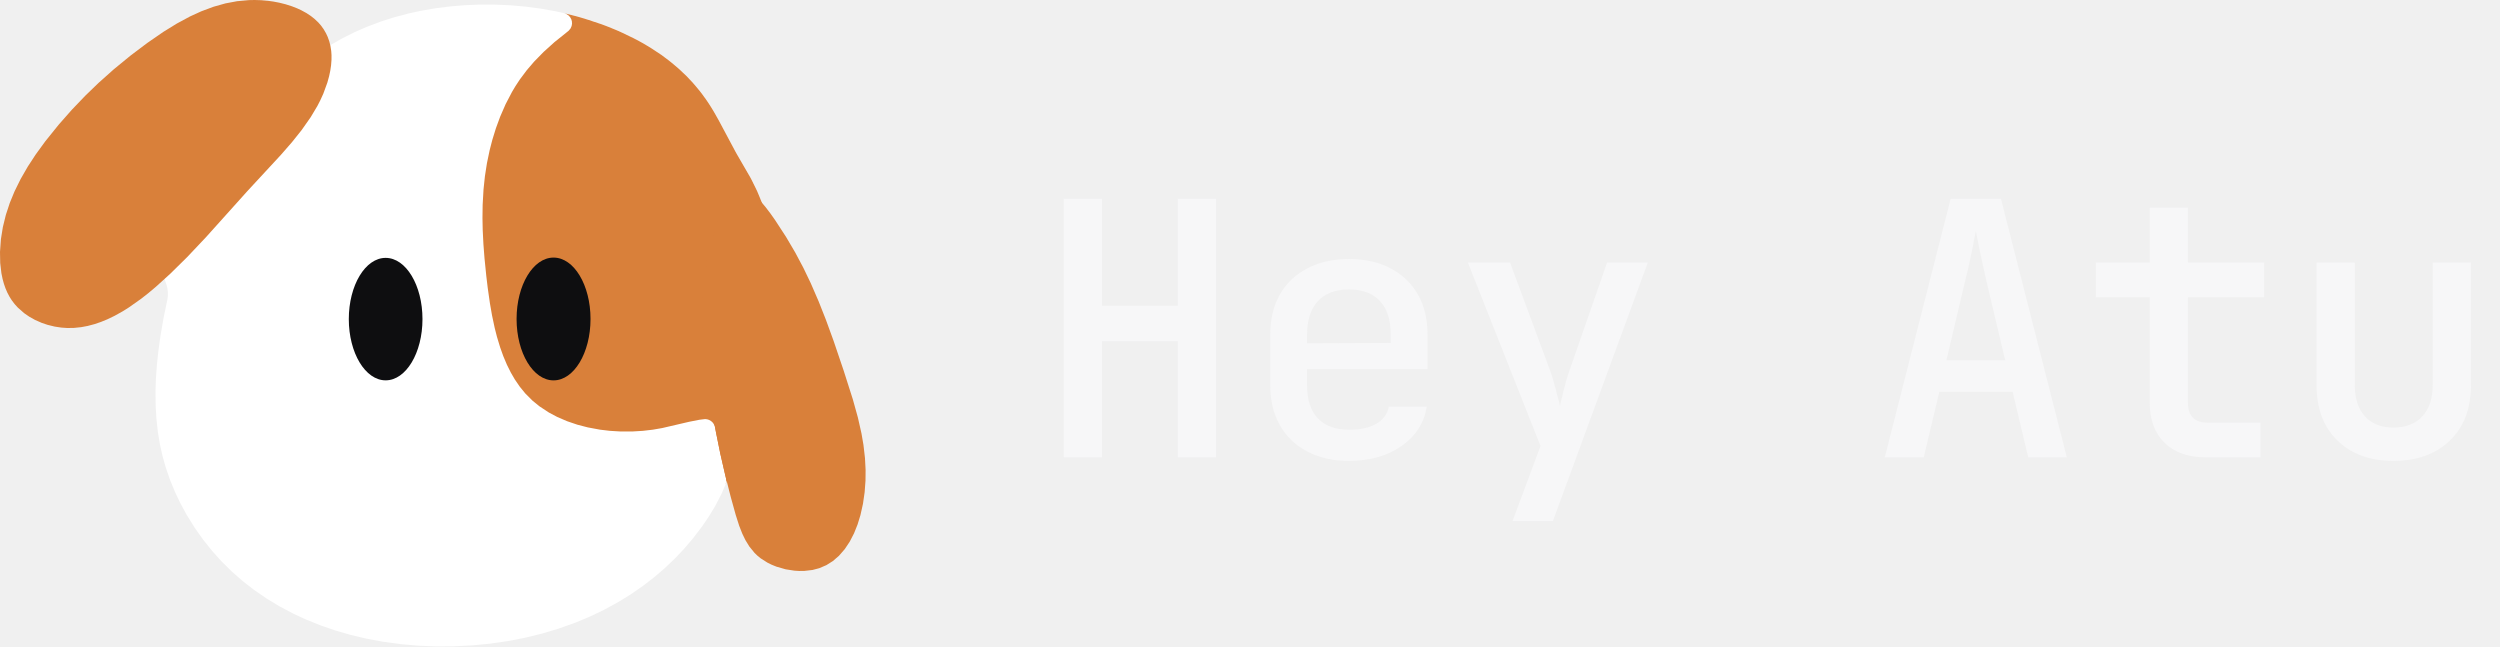
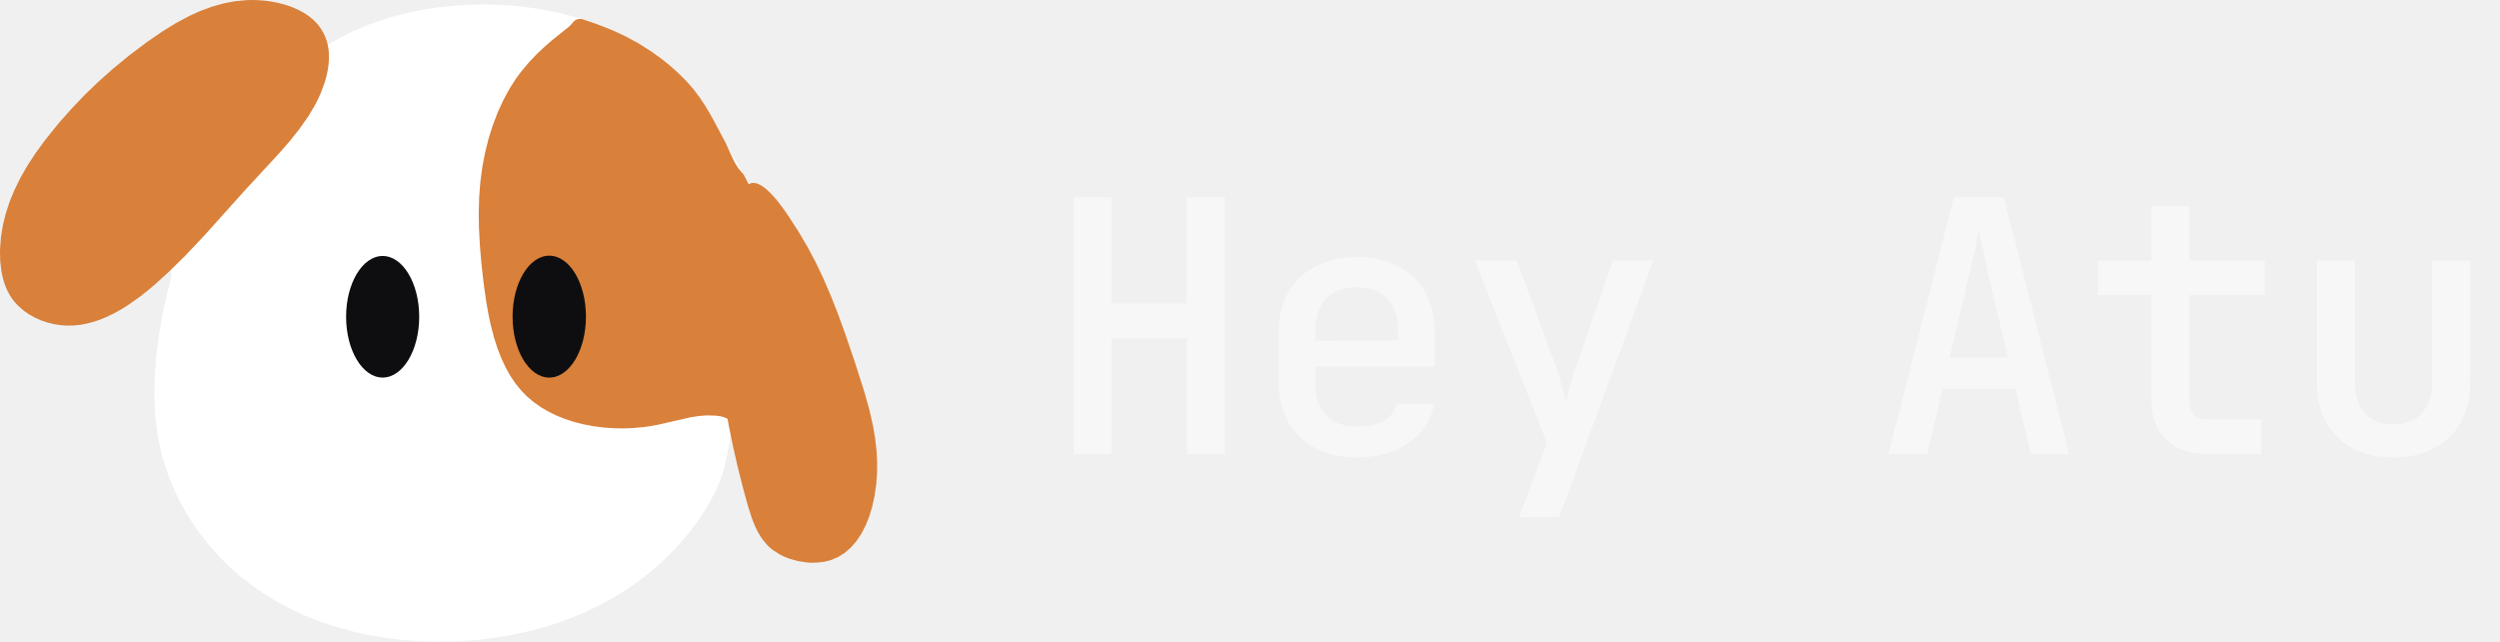
- <svg xmlns="http://www.w3.org/2000/svg" viewBox="-0.61 11.74 2445.22 632.23">
+ <svg xmlns="http://www.w3.org/2000/svg" viewBox="-0.61 11.74 2463.32 632.27">
  <defs>
    <clipPath id="lh">
-       <path d="M160.81 265.31L159.29 270.98L158.91 274.91L158.96 277.87L159.94 283.70L162.24 290.18L163.09 293.53L163.58 297.45L163.58 300.91L163.19 304.35L159.24 323.37L156.25 340.90L154.28 355.14L152.80 369.21L151.85 383.08L151.49 394.60L151.64 408.65L152.39 421.36L153.81 434.24L155.89 446.78L158.40 457.96L161.55 469.09L165.73 481.19L170.52 492.85L175.59 503.53L181.74 514.89L189.79 527.89L198.18 539.73L207.04 550.79L216.28 561.03L226.31 570.92L236.98 580.25L247.74 588.61L260.44 597.34L272.99 604.90L285.55 611.57L298.17 617.46L313.25 623.54L327.75 628.51L342.41 632.74L357.36 636.29L373.79 639.37L391.69 641.81L408.42 643.27L425.44 643.97L442.29 643.92L461.41 642.97L478.35 641.33L496.15 638.76L512.52 635.60L529.74 631.38L545.47 626.68L562.17 620.73L576.53 614.73L589.92 608.33L603.53 600.93L616.23 593.12L628.86 584.37L639.67 575.98L649.33 567.68L659.65 557.85L668.56 548.43L676.86 538.72L686.39 526.25L693.16 516.24L699.23 506.14L705.11 494.72L709.08 485.46L712.27 476.24L715.63 463.15L717.43 458.58L719.12 455.59L721.14 452.81L723.12 450.62L727.81 446.21L730.84 442.33L733.18 438.00L737.80 426.92L743.55 411.05L748.43 394.85L752.38 378.63L756.03 358.90L758.09 343.59L759.62 326.99L760.38 310.31L760.28 292.55L759.26 275.87L757.47 260.58L754.84 245.52L751.60 231.77L748.74 221.94L744.89 210.74L740.64 200.22L736.53 191.43L732.03 182.96L718.81 160.21L700.56 126.04L695.39 117.28L690.93 110.38L684.89 102.05L677.71 93.40L670.58 85.84L662.53 78.29L654.60 71.66L646.27 65.43L635.16 58.08L626.16 52.81L615.27 47.11L603.40 41.64L591.96 37.00L579.76 32.65L565.09 28.17L552.98 25.05L540.54 22.36L527.79 20.13L512.85 18.16L498.87 16.93L483.29 16.24L468.08 16.24L454.04 16.83L439.98 17.99L425.27 19.85L410.25 22.46L398.76 24.98L385.29 28.54L371.98 32.77L358.13 37.99L346.32 43.15L333.96 49.35L323.36 55.38L312.38 62.32L300.22 70.84L288.11 80.23L275.60 90.88L263.27 102.32L248.63 117.12L235.60 131.38L222.50 146.86L212.08 160.24L202.54 173.66L194.44 186.25L187.91 197.50L181.55 209.78L176.87 220.02L172.07 232.07L163.84 256.84Z" />
+       <path d="M460.43 16.49L447.70 17.28L433.75 18.70L421.15 20.49L409.90 22.53L396.30 25.58L385.30 28.54L372.07 32.74L361.43 36.66L349.83 41.54L339.62 46.41L330.73 51.12L319.88 57.50L310.35 63.68L300.02 70.99L289.96 78.74L280.16 86.89L268.73 97.14L258.56 106.94L248.68 117.07L235.65 131.33L223.98 145.04L216.00 155.08L206.13 168.46L199.00 179.01L192.95 188.71L186.70 199.73L181.51 209.87L176.78 220.23L170.82 235.59L163.78 257.01L157.56 273.97L156.45 278.36L156.55 279.74L156.81 280.17L157.76 280.49L159.94 280.05L165.00 278.26L166.83 278.21L167.64 278.68L168.16 279.50L168.46 282.08L167.52 287.76L162.04 309.57L158.77 325.89L155.65 344.93L153.28 364.09L151.84 383.30L151.47 399.94L152.12 417.78L153.64 432.96L155.65 445.51L158.40 457.94L161.52 469.00L165.71 481.13L170.60 493.03L175.59 503.52L181.74 514.89L188.50 525.92L196.60 537.60L206.16 549.75L216.44 561.20L226.43 571.03L236.92 580.20L247.89 588.72L260.35 597.28L273.30 605.08L286.69 612.13L300.48 618.45L314.63 624.05L329.10 628.93L346.33 633.74L361.34 637.11L377.82 640.00L393.17 641.97L409.92 643.36L428.03 644.01L446.15 643.80L462.92 642.85L478.33 641.33L496.15 638.76L512.51 635.60L531.10 631.01L545.73 626.60L562.45 620.62L576.46 614.76L590.13 608.22L603.43 600.99L617.38 592.36L628.79 584.42L641.76 574.25L651.34 565.85L660.55 556.94L668.50 548.49L676.95 538.60L683.41 530.32L691.01 519.54L697.93 508.41L703.44 498.18L706.16 492.44L709.05 485.54L711.52 478.63L713.23 472.87L716.22 459.63L720.45 435.85L721.29 432.41L722.18 429.96L722.78 428.99L723.36 428.60L723.92 428.83L724.44 429.69L725.28 433.46L726.73 444.06L727.57 446.23L728.31 446.45L729.17 445.77L730.13 444.37L732.74 439.03L737.79 426.93L742.33 414.63L747.75 397.32L752.36 378.72L755.86 359.99L758.51 339.77L759.86 323.17L760.44 306.48L760.17 289.76L759.24 275.66L757.44 260.37L754.78 245.23L751.53 231.52L747.47 218.04L744.91 210.80L741.63 202.54L735.34 189.08L731.92 182.77L718.74 160.08L700.56 126.04L694.54 115.92L688.77 107.28L682.55 99.11L675.90 91.39L667.01 82.38L657.55 74.04L646.54 65.62L634.96 57.96L621.78 50.43L610.41 44.79L596.41 38.74L582.10 33.44L568.76 29.22L552.77 25.00L539.08 22.08L522.75 19.39L505.03 17.40L489.76 16.44L474.46 16.16Z" />
    </clipPath>
  </defs>
-   <path fill="#FFFFFF" d="M160.81 265.31L159.29 270.98L158.91 274.91L158.96 277.87L159.94 283.70L162.24 290.18L163.09 293.53L163.58 297.45L163.58 300.91L163.19 304.35L159.24 323.37L156.25 340.90L154.28 355.14L152.80 369.21L151.85 383.08L151.49 394.60L151.64 408.65L152.39 421.36L153.81 434.24L155.89 446.78L158.40 457.96L161.55 469.09L165.73 481.19L170.52 492.85L175.59 503.53L181.74 514.89L189.79 527.89L198.18 539.73L207.04 550.79L216.28 561.03L226.31 570.92L236.98 580.25L247.74 588.61L260.44 597.34L272.99 604.90L285.55 611.57L298.17 617.46L313.25 623.54L327.75 628.51L342.41 632.74L357.36 636.29L373.79 639.37L391.69 641.81L408.42 643.27L425.44 643.97L442.29 643.92L461.41 642.97L478.35 641.33L496.15 638.76L512.52 635.60L529.74 631.38L545.47 626.68L562.17 620.73L576.53 614.73L589.92 608.33L603.53 600.93L616.23 593.12L628.86 584.37L639.67 575.98L649.33 567.68L659.65 557.85L668.56 548.43L676.86 538.72L686.39 526.25L693.16 516.24L699.23 506.14L705.11 494.72L709.08 485.46L712.27 476.24L715.63 463.15L717.43 458.58L719.12 455.59L721.14 452.81L723.12 450.62L727.81 446.21L730.84 442.33L733.18 438.00L737.80 426.92L743.55 411.05L748.43 394.85L752.38 378.63L756.03 358.90L758.09 343.59L759.62 326.99L760.38 310.31L760.28 292.55L759.26 275.87L757.47 260.58L754.84 245.52L751.60 231.77L748.74 221.94L744.89 210.74L740.64 200.22L736.53 191.43L732.03 182.96L718.81 160.21L700.56 126.04L695.39 117.28L690.93 110.38L684.89 102.05L677.71 93.40L670.58 85.84L662.53 78.29L654.60 71.66L646.27 65.43L635.16 58.08L626.16 52.81L615.27 47.11L603.40 41.64L591.96 37.00L579.76 32.65L565.09 28.17L552.98 25.05L540.54 22.36L527.79 20.13L512.85 18.16L498.87 16.93L483.29 16.24L468.08 16.24L454.04 16.83L439.98 17.99L425.27 19.85L410.25 22.46L398.76 24.98L385.29 28.54L371.98 32.77L358.13 37.99L346.32 43.15L333.96 49.35L323.36 55.38L312.38 62.32L300.22 70.84L288.11 80.23L275.60 90.88L263.27 102.32L248.63 117.12L235.60 131.38L222.50 146.86L212.08 160.24L202.54 173.66L194.44 186.25L187.91 197.50L181.55 209.78L176.87 220.02L172.07 232.07L163.84 256.84Z" />
-   <path fill="#D9803A" clip-path="url(#lh)" d="M471.29 225.05L471.52 236.71L472.23 250.71L473.26 264.11L475.00 281.41L476.43 293.36L478.54 308.15L480.65 320.26L483.23 332.41L485.42 341.03L488.58 351.49L491.66 360.10L495.20 368.48L499.05 376.19L502.94 382.88L507.78 389.95L513.11 396.49L520.26 403.65L526.94 409.09L536.17 415.18L544.33 419.52L554.00 423.69L564.09 427.12L574.31 429.77L586.19 431.98L595.92 433.14L606.58 433.78L617.86 433.77L628.29 433.13L637.95 432.00L647.09 430.41L673.53 424.26L683.42 422.32L689.00 421.63L690.97 421.84L692.86 422.43L694.87 423.58L696.34 424.90L697.52 426.49L698.56 428.91L703.89 455.36L709.53 479.82L709.70 482.83L709.09 485.43L712.27 476.24L715.63 463.15L717.65 458.14L719.39 455.18L721.46 452.43L727.14 446.93L729.71 443.94L732.33 439.78L734.75 434.39L739.14 423.44L743.55 411.05L747.40 398.56L750.35 387.42L753.14 374.99L755.63 361.40L757.61 347.63L759.21 332.36L760.12 318.26L760.45 305.42L760.28 292.55L759.48 278.43L758.44 267.91L756.86 256.55L754.84 245.52L752.80 236.48L750.15 226.59L747.13 217.03L743.62 207.44L739.72 198.15L733.80 186.17L719.88 162.14L705.06 134.22L697.44 120.66L693.13 113.70L688.16 106.42L682.66 99.24L676.06 91.57L670.58 85.84L664.21 79.79L657.83 74.27L651.61 69.35L646.27 65.43L638.16 59.97L629.46 54.68L621.50 50.28L605.73 42.66L596.41 38.74L588.22 35.61L571.17 29.93L561.61 27.22L551.10 24.61L553.26 25.37L555.43 26.80L556.98 28.48L558.23 30.77L558.75 32.66L558.88 34.94L558.49 37.19L557.43 39.58L555.55 41.83L541.73 52.93L531.09 62.52L521.83 72.00L514.80 80.19L507.89 89.40L503.55 96.00L500.15 101.70L493.93 113.63L488.58 125.90L484.43 137.20L480.92 148.56L478.31 158.66L475.65 171.43L473.68 184.12L472.32 197.01L471.46 212.11Z" />
-   <path fill="#D9803A" d="M722.06 196.17L719.75 197.03L717.24 198.77L714.88 201.20L712.36 204.61L709.74 209.05L706.79 214.99L701.48 227.74L696.85 241.48L694.70 249.09L692.50 258.22L689.75 273.08L687.91 288.43L686.92 303.93L686.66 319.08L687.08 336.00L688.11 352.45L690.03 372.19L692.40 390.76L695.71 412.37L699.70 434.76L703.90 455.40L708.73 476.55L714.12 497.79L719.02 515.46L722.41 526.06L725.42 533.73L728.49 540.04L732.40 546.40L737.44 552.56L740.12 555.16L743.49 557.90L750.05 562.07L754.12 564.08L758.91 566.01L767.82 568.57L776.39 569.91L780.96 570.20L786.02 570.16L794.15 569.21L800.72 567.48L807.67 564.49L813.98 560.52L820.01 555.31L825.66 548.80L830.55 541.44L834.72 533.34L838.19 524.67L840.99 515.55L843.46 504.44L845.09 493.14L845.92 481.87L846.02 471.33L845.42 459.85L843.93 446.93L842.01 435.77L838.45 420.00L833.52 402.29L824.58 374.26L814.71 345.13L807.19 324.49L800.16 306.69L792.39 288.76L785.17 273.72L777.12 258.58L768.27 243.56L757.78 227.43L753.09 220.75L748.18 214.30L744.16 209.53L740.39 205.52L736.93 202.31L733.84 199.87L730.40 197.74L727.40 196.49L724.50 195.96Z" />
+   <path fill="#FFFFFF" d="M460.43 16.49L447.70 17.28L433.75 18.70L421.15 20.49L409.90 22.53L396.30 25.58L385.30 28.54L372.07 32.74L361.43 36.66L349.83 41.54L339.62 46.41L330.73 51.12L319.88 57.50L310.35 63.68L300.02 70.99L289.96 78.74L280.16 86.89L268.73 97.14L258.56 106.94L248.68 117.07L235.65 131.33L223.98 145.04L216.00 155.08L206.13 168.46L199.00 179.01L192.95 188.71L186.70 199.73L181.51 209.87L176.78 220.23L170.82 235.59L163.78 257.01L157.56 273.97L156.45 278.36L156.55 279.74L156.81 280.17L157.76 280.49L159.94 280.05L165.00 278.26L166.83 278.21L167.64 278.68L168.16 279.50L168.46 282.08L167.52 287.76L162.04 309.57L158.77 325.89L155.65 344.93L153.28 364.09L151.84 383.30L151.47 399.94L152.12 417.78L153.64 432.96L155.65 445.51L158.40 457.94L161.52 469.00L165.71 481.13L170.60 493.03L175.59 503.52L181.74 514.89L188.50 525.92L196.60 537.60L206.16 549.75L216.44 561.20L226.43 571.03L236.92 580.20L247.89 588.72L260.35 597.28L273.30 605.08L286.69 612.13L300.48 618.45L314.63 624.05L329.10 628.93L346.33 633.74L361.34 637.11L377.82 640.00L393.17 641.97L409.92 643.36L428.03 644.01L446.15 643.80L462.92 642.85L478.33 641.33L496.15 638.76L512.51 635.60L531.10 631.01L545.73 626.60L562.45 620.62L576.46 614.76L590.13 608.22L603.43 600.99L617.38 592.36L628.79 584.42L641.76 574.25L651.34 565.85L660.55 556.94L668.50 548.49L676.95 538.60L683.41 530.32L691.01 519.54L697.93 508.41L703.44 498.18L706.16 492.44L709.05 485.54L711.52 478.63L713.23 472.87L716.22 459.63L720.45 435.85L721.29 432.41L722.18 429.96L722.78 428.99L723.36 428.60L723.92 428.83L724.44 429.69L725.28 433.46L726.73 444.06L727.57 446.23L728.31 446.45L729.17 445.77L730.13 444.37L732.74 439.03L737.79 426.93L742.33 414.63L747.75 397.32L752.36 378.72L755.86 359.99L758.51 339.77L759.86 323.17L760.44 306.48L760.17 289.76L759.24 275.66L757.44 260.37L754.78 245.23L751.53 231.52L747.47 218.04L744.91 210.80L741.63 202.54L735.34 189.08L731.92 182.77L718.74 160.08L700.56 126.04L694.54 115.92L688.77 107.28L682.55 99.11L675.90 91.39L667.01 82.38L657.55 74.04L646.54 65.62L634.96 57.96L621.78 50.43L610.41 44.79L596.41 38.74L582.10 33.44L568.76 29.22L552.77 25.00L539.08 22.08L522.75 19.39L505.03 17.40L489.76 16.44L474.46 16.16Z" />
+   <path fill="#D9803A" clip-path="url(#lh)" d="M471.29 221.12L471.52 236.61L472.51 254.81L474.00 271.94L476.09 290.63L478.56 308.27L480.93 321.71L483.21 332.31L486.60 345.17L489.81 355.11L493.60 364.85L497.98 374.17L502.84 382.71L507.78 389.95L513.16 396.54L518.45 401.98L525.03 407.63L532.12 412.68L539.84 417.23L547.88 421.16L556.35 424.56L565.31 427.47L574.32 429.77L584.96 431.79L594.46 433.00L604.05 433.68L613.66 433.85L623.23 433.52L633.66 432.57L640.64 431.58L648.12 430.20L679.82 422.95L688.39 421.62L695.70 421.04L704.66 421.25L709.51 421.89L712.94 422.73L716.55 424.37L719.24 426.69L720.95 427.80L723.58 428.83L726.57 430.51L728.46 431.05L730.86 431.14L733.19 430.59L735.30 429.44L737.03 427.78L738.17 425.92L739.18 423.34L744.39 408.47L748.40 394.97L751.23 383.76L753.87 371.33L756.26 357.44L757.79 346.17L759.12 333.43L759.86 323.18L760.38 310.41L760.38 296.17L759.91 284.61L758.88 271.88L757.44 260.35L755.58 249.25L753.42 239.06L750.57 228.04L746.74 215.89L742.67 205.05L738.07 194.59L732.41 183.68L727.26 177.67L723.87 172.28L721.05 166.58L714.78 152.71L704.47 133.13L697.33 120.47L693.17 113.78L688.76 107.26L683.38 100.13L678.90 94.88L673.00 88.61L667.02 82.77L660.41 76.87L652.47 70.42L641.56 62.51L628.67 54.39L615.13 47.06L603.65 41.75L588.18 35.59L573.25 30.59L571.48 30.33L569.02 30.57L566.93 31.35L565.25 32.48L562.37 35.94L560.19 38.09L543.72 51.25L534.68 59.15L528.03 65.52L520.84 73.10L513.40 81.96L507.94 89.33L502.07 98.42L495.70 110.02L490.06 122.28L484.83 136.03L480.90 148.64L477.69 161.38L474.98 175.37L472.93 190.57L471.73 205.77Z" />
+   <path fill="#D9803A" d="M740.06 192.17L737.75 193.03L735.24 194.77L732.88 197.20L730.36 200.61L727.74 205.05L724.79 210.99L719.48 223.74L714.85 237.48L712.70 245.09L710.50 254.22L707.75 269.08L705.91 284.43L704.92 299.93L704.66 315.08L705.08 332.00L706.11 348.45L708.03 368.19L710.40 386.76L713.71 408.37L717.70 430.76L721.90 451.40L726.73 472.55L732.12 493.79L737.02 511.46L740.41 522.06L743.42 529.73L746.49 536.04L750.40 542.40L755.44 548.56L758.12 551.16L761.49 553.90L768.05 558.07L772.12 560.08L776.91 562.01L785.82 564.57L794.39 565.91L798.96 566.20L804.02 566.16L812.15 565.21L818.72 563.48L825.67 560.49L831.98 556.52L838.01 551.31L843.66 544.80L848.55 537.44L852.72 529.34L856.19 520.67L858.99 511.55L861.46 500.44L863.09 489.14L863.92 477.87L864.02 467.33L863.42 455.85L861.93 442.93L860.01 431.77L856.45 416.00L851.52 398.29L842.58 370.26L832.71 341.13L825.19 320.49L818.16 302.69L810.39 284.76L803.17 269.72L795.12 254.58L786.27 239.56L775.78 223.43L771.09 216.75L766.18 210.30L762.16 205.53L758.39 201.52L754.93 198.31L751.84 195.87L748.40 193.74L745.40 192.49L742.50 191.96Z" />
  <path fill="#D9803A" d="M254.75 11.94L248.47 11.74L242.87 11.85L231.27 12.92L219.94 15.05L208.29 18.32L196.36 22.76L185.27 27.82L172.31 34.80L159.19 42.90L143.43 53.77L127.25 65.96L110.73 79.49L95.77 92.83L82.68 105.48L69.66 119.09L56.76 133.73L43.67 149.98L34.26 162.91L26.54 174.74L19.51 186.96L13.57 199.02L8.93 210.32L5.10 221.95L2.17 233.91L0.30 245.61L-0.61 258.24L-0.40 269.01L0.76 278.95L1.87 284.38L3.14 289.07L4.71 293.60L6.58 297.96L8.78 302.11L10.97 305.55L13.79 309.25L16.93 312.70L23.10 318.10L27.97 321.46L33.67 324.66L40.25 327.55L45.93 329.47L52.92 331.18L59.41 332.16L65.31 332.56L71.76 332.46L78.74 331.74L85.08 330.56L91.93 328.74L98.14 326.62L104.28 324.10L111.44 320.66L119.03 316.44L125.42 312.45L137.39 304.00L144.46 298.45L151.86 292.24L166.03 279.38L182.34 263.32L200.87 243.72L241.41 198.59L274.07 163.29L284.90 150.88L294.33 139.08L303.26 126.38L309.84 115.34L312.62 109.95L315.62 103.36L319.54 92.64L321.30 86.26L322.42 80.96L323.21 75.63L323.62 70.32L323.64 65.64L323.36 61.60L322.56 56.51L321.43 52.12L319.91 47.87L318.26 44.30L316.01 40.42L313.38 36.75L310.77 33.76L307.01 30.20L303.33 27.31L298.84 24.37L294.03 21.75L290.10 19.93L284.84 17.87L278.77 15.93L272.54 14.37L266.84 13.28L261.75 12.56Z" />
  <path fill="#0E0E10" d="M412.61 323.86A36.03 59.89 0.00 1 1 340.55 323.86A36.03 59.89 0.00 1 1 412.61 323.86Z" />
  <path fill="#0E0E10" d="M576.97 323.73A36.16 60.05 0.00 1 1 504.65 323.73A36.16 60.05 0.00 1 1 576.97 323.73Z" />
-   <path fill="#F7F7F8" d="M1039.846 459.064V206.172H1077.26V310.793H1151.396V206.172H1188.81V459.064H1151.396V345.435H1077.26V459.064ZM1318.72 462.528Q1295.51 462.528 1278.015 453.348Q1260.52 444.167 1251.167 427.539Q1241.813 410.91 1241.813 388.739V338.853Q1241.813 316.336 1251.167 299.88Q1260.52 283.425 1278.015 274.245Q1295.51 265.064 1318.72 265.064Q1342.277 265.064 1359.599 274.245Q1376.92 283.425 1386.274 299.88Q1395.627 316.336 1395.627 338.853V372.803H1277.842V388.739Q1277.842 409.871 1288.408 420.957Q1298.974 432.042 1319.067 432.042Q1335.349 432.042 1345.395 426.326Q1355.441 420.61 1357.866 409.524H1394.934Q1390.777 433.774 1369.991 448.151Q1349.206 462.528 1318.72 462.528ZM1359.599 350.285V338.507Q1359.599 317.721 1349.206 306.289Q1338.813 294.857 1318.72 294.857Q1298.974 294.857 1288.408 306.289Q1277.842 317.721 1277.842 338.853V347.514L1362.37 347.168ZM1478.77 521.421 1506.137 447.978 1435.12 268.529H1476.345L1516.184 375.921Q1518.609 382.85 1521.034 392.55Q1523.459 402.25 1525.191 408.485Q1526.577 402.25 1529.002 392.55Q1531.427 382.85 1533.852 375.921L1571.266 268.529H1611.105L1518.262 521.421ZM1842.865 459.064 1907.3 206.172H1956.493L2020.929 459.064H1983.168L1967.925 394.975H1896.215L1880.972 459.064ZM1903.143 364.143H1960.65L1943.329 291.046Q1938.825 271.646 1935.881 257.27Q1932.936 242.893 1931.897 237.697Q1930.857 242.893 1928.086 257.27Q1925.315 271.646 1920.465 290.7ZM2157.074 459.064Q2131.092 459.064 2116.542 444.86Q2101.993 430.657 2101.993 405.367V302.478H2049.336V268.529H2101.993V214.832H2139.407V268.529H2213.889V302.478H2139.407V405.367Q2139.407 425.114 2158.46 425.114H2210.424V459.064ZM2340.335 462.528Q2306.038 462.528 2285.599 442.608Q2265.16 422.689 2265.16 388.392V268.529H2302.574V388.392Q2302.574 408.139 2312.62 419.051Q2322.667 429.964 2340.335 429.964Q2358.349 429.964 2368.568 419.051Q2378.788 408.139 2378.788 388.392V268.529H2416.202V388.392Q2416.202 422.689 2395.59 442.608Q2374.977 462.528 2340.335 462.528Z" />
+   <path fill="#F7F7F8" d="M1057.858 459.029V206.121H1095.275V310.749H1169.415V206.121H1206.832V459.029H1169.415V345.394H1095.275V459.029ZM1336.75 462.494Q1313.538 462.494 1296.042 453.313Q1278.547 444.132 1269.192 427.502Q1259.838 410.873 1259.838 388.7V338.811Q1259.838 316.292 1269.192 299.836Q1278.547 283.379 1296.042 274.199Q1313.538 265.018 1336.75 265.018Q1360.309 265.018 1377.631 274.199Q1394.954 283.379 1404.308 299.836Q1413.662 316.292 1413.662 338.811V372.763H1295.869V388.7Q1295.869 409.833 1306.436 420.92Q1317.002 432.006 1337.097 432.006Q1353.38 432.006 1363.427 426.29Q1373.474 420.573 1375.899 409.487H1412.969Q1408.812 433.738 1388.025 448.116Q1367.238 462.494 1336.75 462.494ZM1377.631 350.244V338.465Q1377.631 317.678 1367.238 306.245Q1356.844 294.812 1336.75 294.812Q1317.002 294.812 1306.436 306.245Q1295.869 317.678 1295.869 338.811V347.473L1380.403 347.126ZM1496.81 521.39 1524.179 447.943 1453.157 268.482H1494.385L1534.226 375.881Q1536.651 382.81 1539.076 392.511Q1541.502 402.212 1543.234 408.448Q1544.62 402.212 1547.045 392.511Q1549.47 382.81 1551.895 375.881L1589.312 268.482H1629.153L1536.305 521.39ZM1860.928 459.029 1925.367 206.121H1974.563L2039.003 459.029H2001.24L1985.996 394.936H1914.281L1899.037 459.029ZM1921.21 364.102H1978.721L1961.398 291.001Q1956.894 271.6 1953.95 257.223Q1951.005 242.845 1949.965 237.648Q1948.926 242.845 1946.154 257.223Q1943.383 271.6 1938.533 290.655ZM2175.157 459.029Q2149.174 459.029 2134.623 444.825Q2120.072 430.62 2120.072 405.33V302.434H2067.412V268.482H2120.072V214.782H2157.489V268.482H2231.975V302.434H2157.489V405.33Q2157.489 425.077 2176.543 425.077H2228.511V459.029ZM2358.429 462.494Q2324.131 462.494 2303.69 442.573Q2283.25 422.652 2283.25 388.354V268.482H2320.666V388.354Q2320.666 408.101 2330.713 419.014Q2340.76 429.927 2358.429 429.927Q2376.444 429.927 2386.665 419.014Q2396.885 408.101 2396.885 388.354V268.482H2434.302V388.354Q2434.302 422.652 2413.688 442.573Q2393.074 462.494 2358.429 462.494Z" />
</svg>
